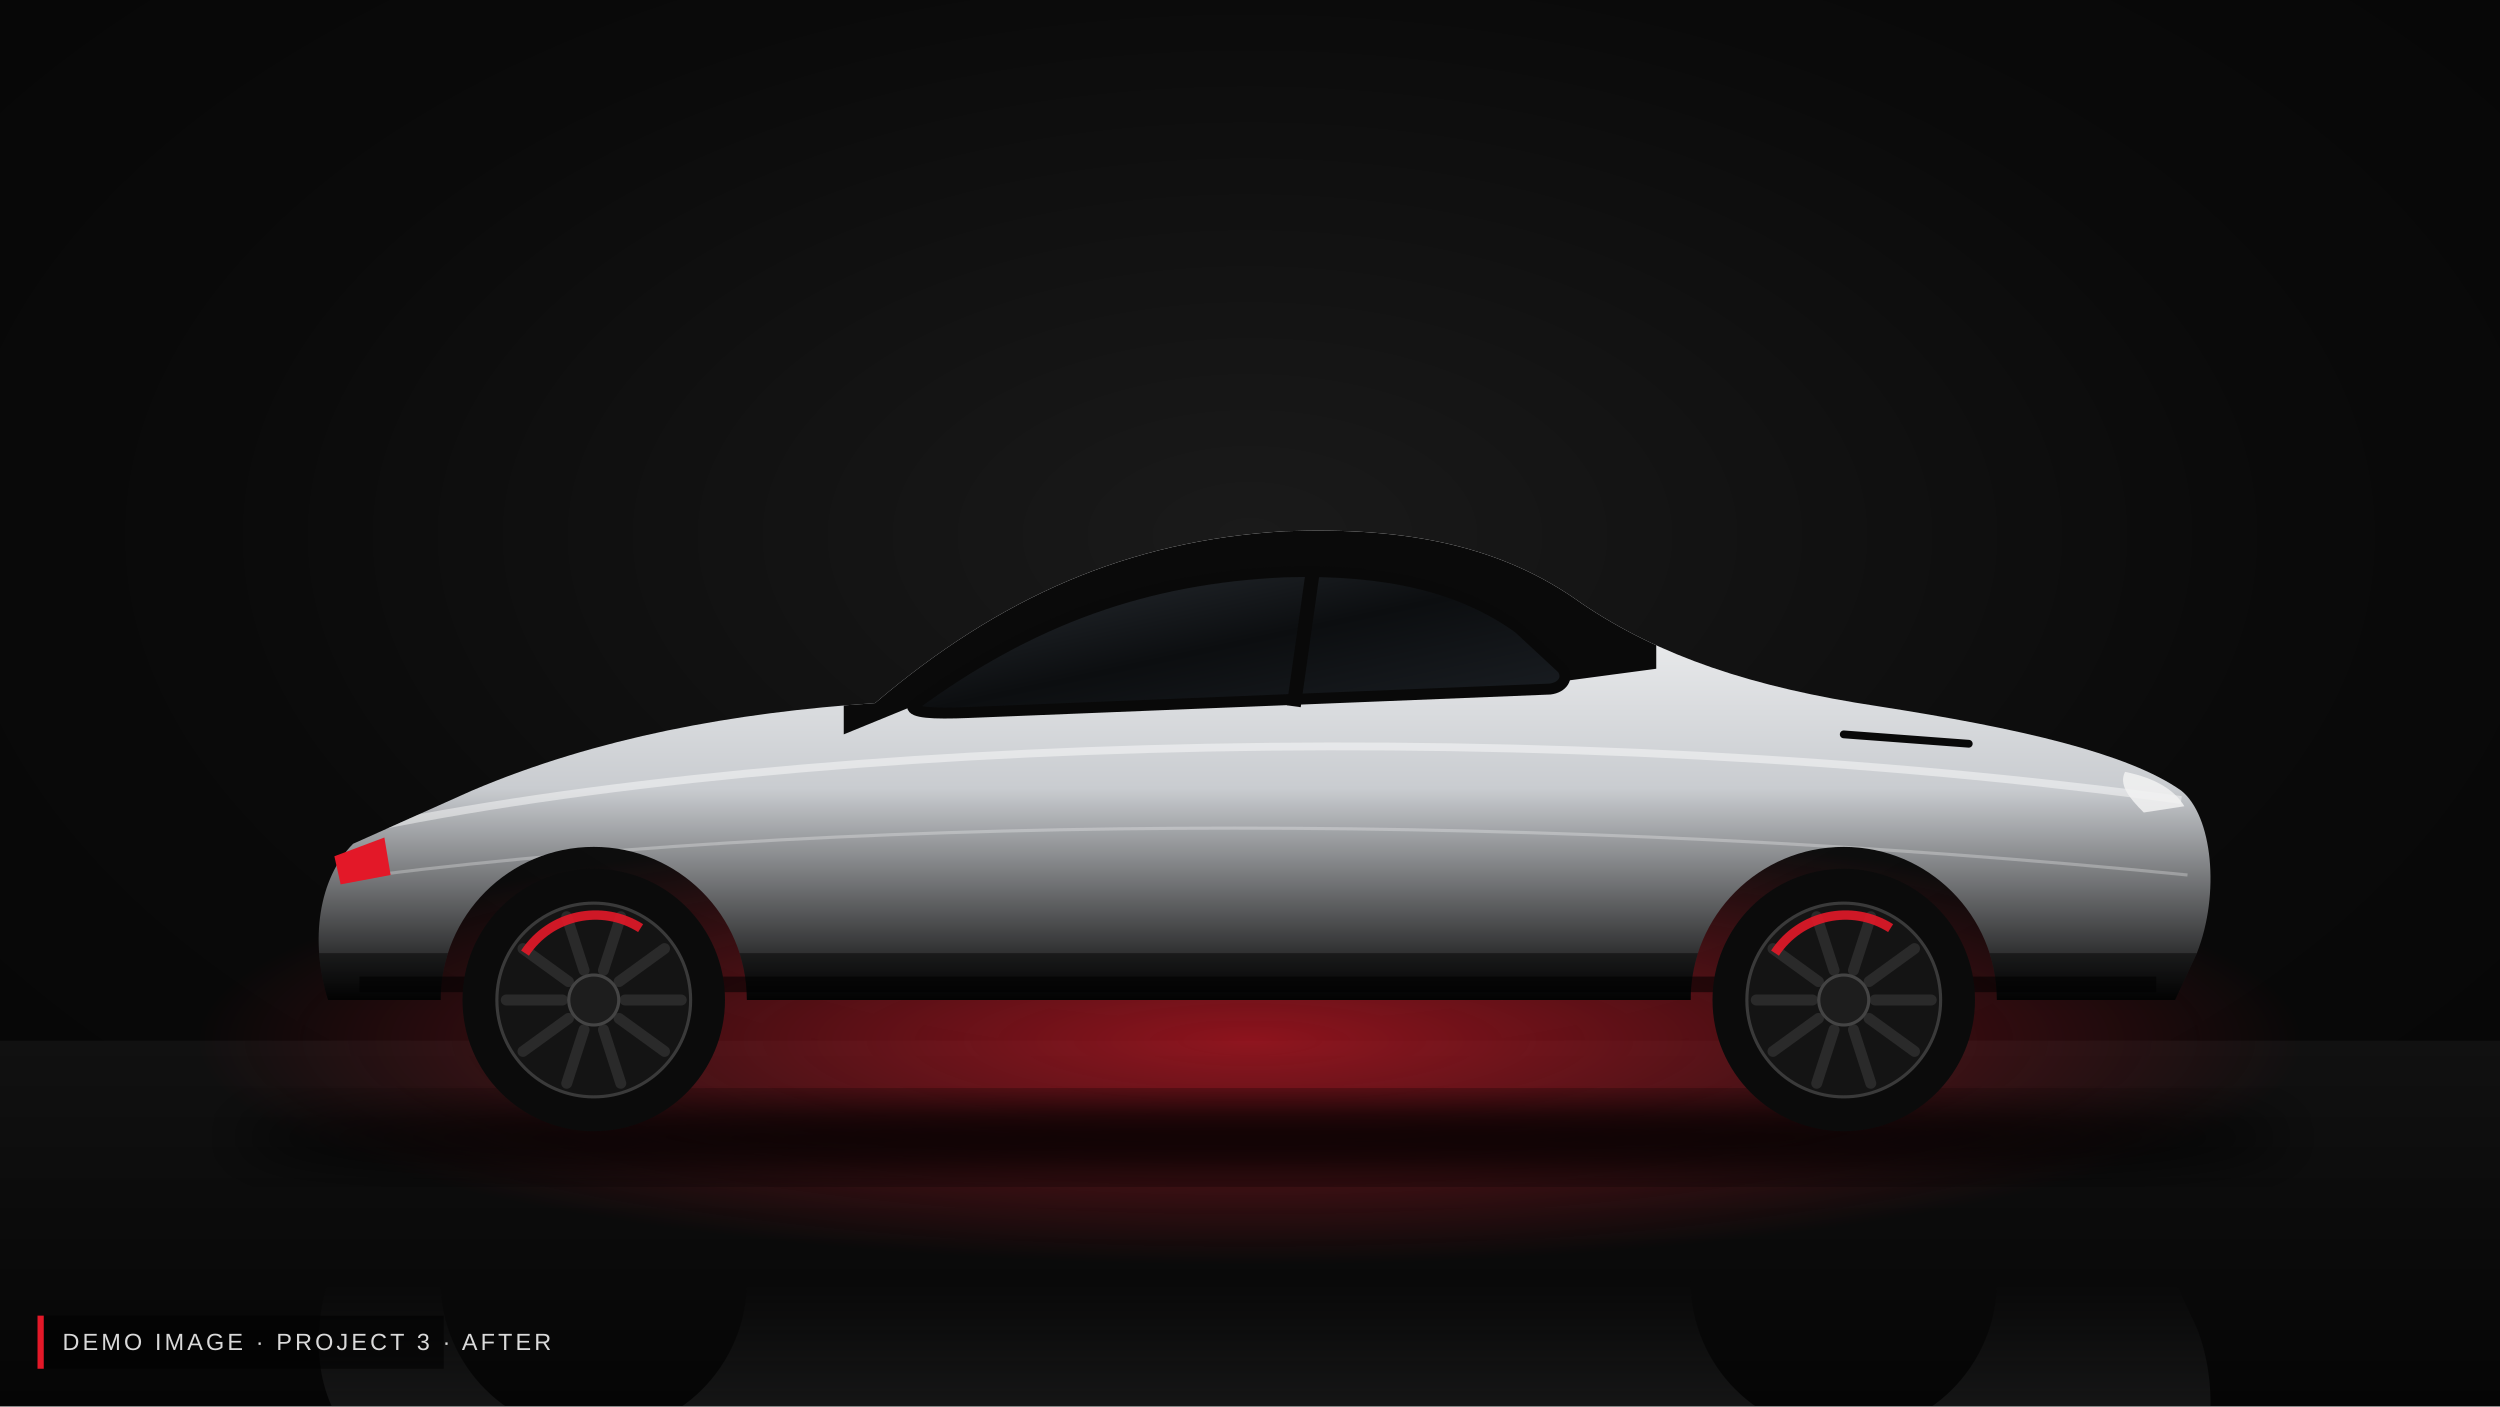
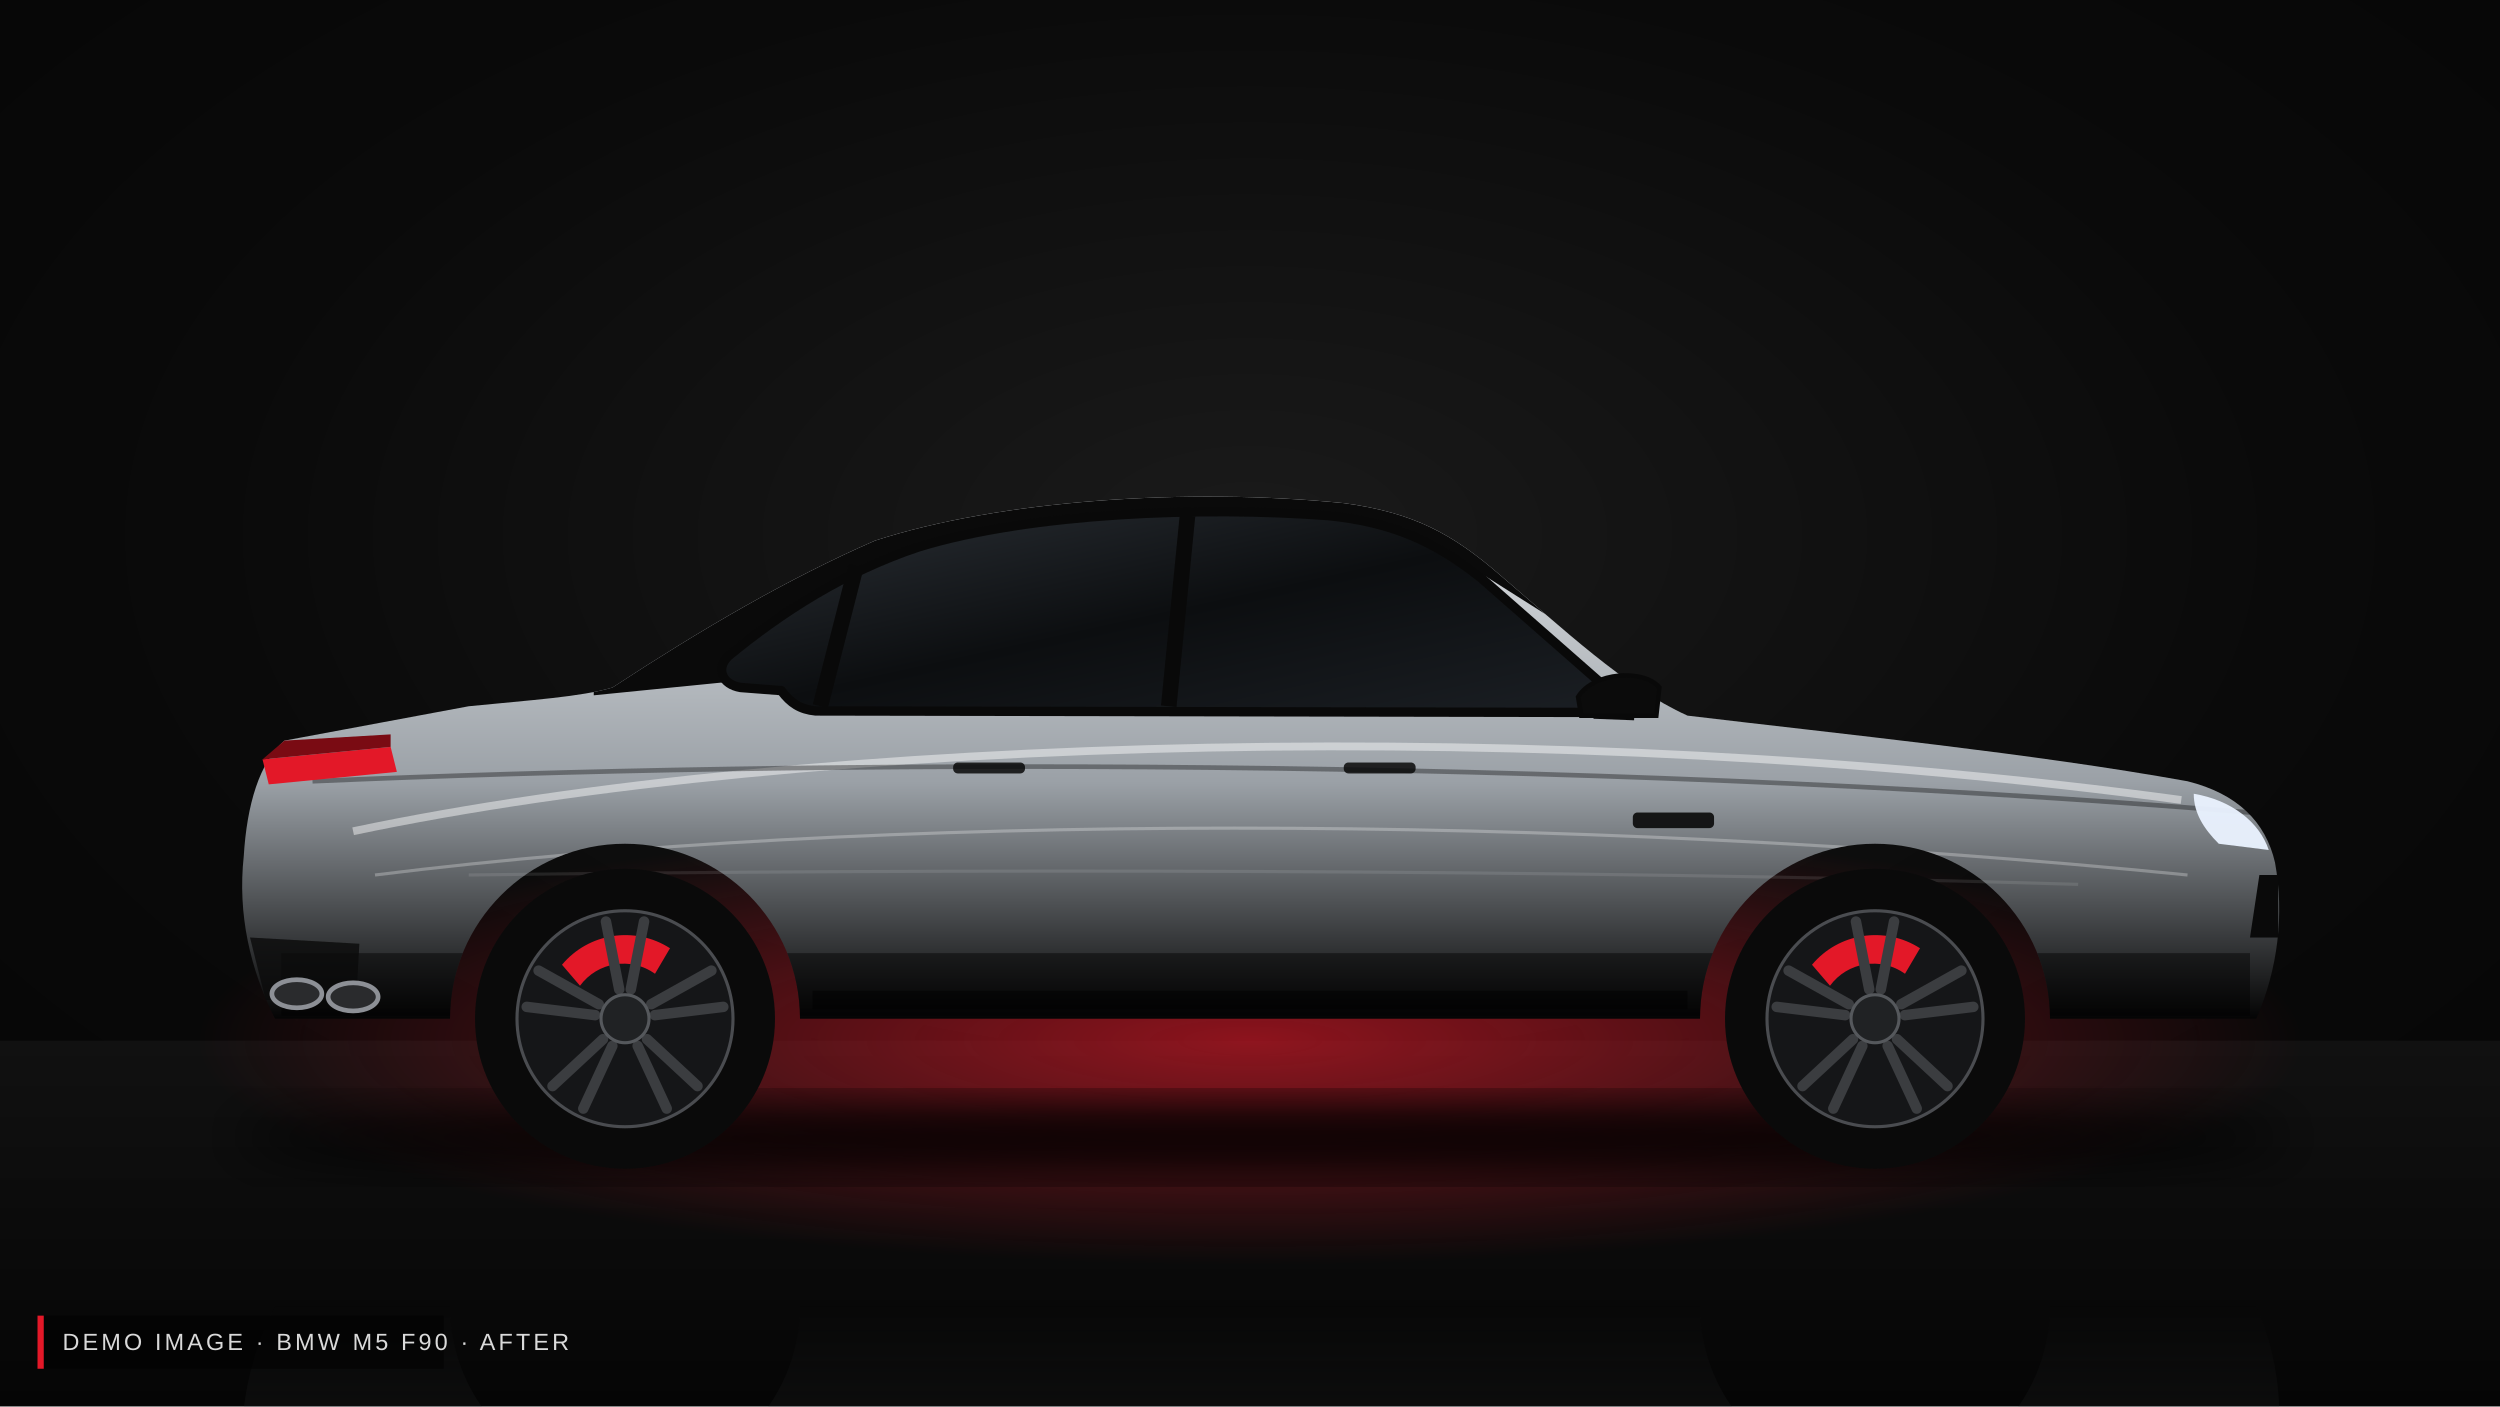
<svg xmlns="http://www.w3.org/2000/svg" viewBox="0 0 1600 900" width="1600" height="900">
  <defs>
    <radialGradient id="bg" cx="50%" cy="38%" r="75%">
      <stop offset="0" stop-color="#1a1a1a" />
      <stop offset=".55" stop-color="#0a0a0a" />
      <stop offset="1" stop-color="#050505" />
    </radialGradient>
    <radialGradient id="redglow" cx="50%" cy="50%" r="50%">
      <stop offset="0" stop-color="#E31828" stop-opacity="0.6" />
      <stop offset="1" stop-color="#E31828" stop-opacity="0" />
    </radialGradient>
    <linearGradient id="paint" x1="0" y1="0" x2="0" y2="1">
-       <stop offset="0" stop-color="#ffffff" />
-       <stop offset=".55" stop-color="#c9ccd0" />
+       <stop offset="0" stop-color="#e2e5e8" />
+       <stop offset=".55" stop-color="#9aa0a6" />
      <stop offset="1" stop-color="#050505" />
    </linearGradient>
    <linearGradient id="glass" x1="0" y1="0" x2="1" y2="1">
      <stop offset="0" stop-color="#2b3036" />
      <stop offset=".5" stop-color="#0c0e10" />
      <stop offset="1" stop-color="#1b1f24" />
    </linearGradient>
    <linearGradient id="floor" x1="0" y1="0" x2="0" y2="1">
      <stop offset="0" stop-color="#111" />
      <stop offset="1" stop-color="#050505" />
    </linearGradient>
    <clipPath id="bodyclip">
-       <path d="M210,640 C198,602 204,562 226,540 L302,506 C382,472 470,456 560,450 C640,382 722,346 822,340 C902,337 962,350 1012,386 C1062,420 1122,440 1202,452 C1292,466 1362,482 1396,506 C1416,522 1421,572 1406,610 L1392,640 L1278,640 A98,98 0 0 0 1082,640 L478,640 A98,98 0 0 0 282,640 Z" />
+       <path d="M176,652 C160,620 152,585 156,548 C158,515 166,488 182,474 L300,452 C340,448 372,446 392,440 C450,402 505,370 560,346 C640,320 760,312 860,322 C905,328 930,342 960,368 C1000,402 1040,440 1080,458 C1180,470 1300,482 1400,500 C1432,508 1450,526 1456,552 C1462,585 1458,620 1444,652 L1312,652 A112,112 0 0 0 1088,652 L512,652 A112,112 0 0 0 288,652 Z" />
    </clipPath>
    <filter id="blur">
      <feGaussianBlur stdDeviation="18" />
    </filter>
  </defs>
  <rect width="1600" height="900" fill="url(#bg)" />
  <rect y="666" width="1600" height="234" fill="url(#floor)" />
  <ellipse cx="800" cy="666" rx="672" ry="144" fill="url(#redglow)" />
  <g transform="translate(0.0,0.0) scale(1)">
    <ellipse cx="808" cy="728" rx="660" ry="26" fill="#000" opacity=".9" filter="url(#blur)" />
-     <path d="M210,640 C198,602 204,562 226,540 L302,506 C382,472 470,456 560,450 C640,382 722,346 822,340 C902,337 962,350 1012,386 C1062,420 1122,440 1202,452 C1292,466 1362,482 1396,506 C1416,522 1421,572 1406,610 L1392,640 L1278,640 A98,98 0 0 0 1082,640 L478,640 A98,98 0 0 0 282,640 Z" fill="url(#paint)" />
+     <path d="M176,652 C160,620 152,585 156,548 C158,515 166,488 182,474 L300,452 C340,448 372,446 392,440 C450,402 505,370 560,346 C640,320 760,312 860,322 C905,328 930,342 960,368 C1000,402 1040,440 1080,458 C1180,470 1300,482 1400,500 C1432,508 1450,526 1456,552 C1462,585 1458,620 1444,652 L1312,652 A112,112 0 0 0 1088,652 L512,652 A112,112 0 0 0 288,652 Z" fill="url(#paint)" />
    <g clip-path="url(#bodyclip)">
-       <path d="M540,470 L540,300 L1060,300 L1060,428 L1000,436 L620,452 L584,452 Z" fill="#0a0a0a" />
+       <path d="M380,445 L380,280 L1000,280 L1000,400 L940,362 C900,340 860,334 820,334 L600,346 L470,436 Z" fill="#0a0a0a" />
      <path d="M226,532 C520,470 1000,458 1396,512" stroke="#fff" stroke-width="5" fill="none" opacity="0.45" />
      <path d="M240,560 C560,520 1000,520 1400,560" stroke="#fff" stroke-width="2" fill="none" opacity="0.27" />
      <rect x="180" y="610" width="1260" height="40" fill="#000" opacity=".45" />
    </g>
-     <path d="M584,452 C660,396 734,370 822,366 C888,364 936,376 972,402 L1000,428 C1004,434 1000,440 992,441 L620,456 C596,457 584,456 584,452 Z" fill="url(#glass)" stroke="#090909" stroke-width="7" stroke-linejoin="round" />
-     <path d="M840,367 L828,452" stroke="#090909" stroke-width="9" />
-     <path d="M1180,470 L1260,476" stroke="#090909" stroke-width="5" stroke-linecap="round" />
-     <path d="M1360,494 C1380,498 1392,506 1398,516 L1372,520 C1362,510 1356,502 1360,494 Z" fill="#f2f2f2" opacity=".85" />
-     <path d="M214,548 L246,536 L250,560 L218,566 Z" fill="#E31828" />
-     <path d="M230,630 L1380,630" stroke="#000" stroke-width="10" opacity=".55" />
+     <path d="M1046,456 L948,370 C918,346 890,334 850,330 C770,324 660,328 588,350 C540,366 500,392 466,420 C458,428 462,438 474,440 L500,442 C506,450 512,454 522,455 Z" fill="url(#glass)" stroke="#090909" stroke-width="6" stroke-linejoin="round" />
+     <path d="M760,330 L748,452" stroke="#090909" stroke-width="10" />
+     <path d="M1046,456 L1020,455" stroke="#090909" stroke-width="10" />
+     <path d="M548,362 L525,452" stroke="#090909" stroke-width="10" />
+     <path d="M200,500 C520,486 1000,484 1440,520" stroke="#000" stroke-width="3" fill="none" opacity=".35" />
+     <path d="M300,560 C600,556 1000,556 1330,566" stroke="#fff" stroke-width="2" fill="none" opacity=".10" />
+     <rect x="1045" y="520" width="52" height="10" rx="3" fill="#090909" opacity=".9" />
+     <path d="M1010,446 C1020,430 1052,428 1062,440 L1060,458 L1012,458 Z" fill="#0b0b0b" stroke="#090909" stroke-width="3" />
+     <rect x="860" y="488" width="46" height="7" rx="3" fill="#090909" opacity=".85" />
+     <rect x="610" y="488" width="46" height="7" rx="3" fill="#090909" opacity=".85" />
+     <path d="M1404,508 C1428,512 1446,526 1452,544 L1420,540 C1410,530 1404,520 1404,508 Z" fill="#eaf2ff" opacity=".95" />
+     <path d="M1446,560 L1458,560 L1458,600 L1440,600 Z" fill="#0a0a0a" />
+     <path d="M168,486 L250,478 L254,494 L172,502 Z" fill="#E31828" />
+     <path d="M168,486 L182,474 L250,470 L250,478 Z" fill="#7a0b13" />
+     <path d="M160,600 L230,604 L228,640 L170,640 Z" fill="#0a0a0a" opacity=".8" />
+     <path d="M520,640 L1080,640" stroke="#000" stroke-width="12" opacity=".5" />
+     <ellipse cx="190" cy="636" rx="16" ry="9" fill="#2a2b2d" stroke="#8d9096" stroke-width="3" />
+     <ellipse cx="226" cy="638" rx="16" ry="9" fill="#2a2b2d" stroke="#8d9096" stroke-width="3" />
    <g>
-       <circle cx="380" cy="640" r="84" fill="#0b0b0b" />
-       <circle cx="380" cy="640" r="62" fill="#141414" stroke="#3a3a3a" stroke-width="2" />
-       <line x1="400.0" y1="640.0" x2="436.0" y2="640.0" stroke="#2a2a2a" stroke-width="7" stroke-linecap="round" />
-       <line x1="396.2" y1="651.8" x2="425.3" y2="672.9" stroke="#2a2a2a" stroke-width="7" stroke-linecap="round" />
-       <line x1="386.2" y1="659.0" x2="397.3" y2="693.3" stroke="#2a2a2a" stroke-width="7" stroke-linecap="round" />
-       <line x1="373.8" y1="659.0" x2="362.7" y2="693.3" stroke="#2a2a2a" stroke-width="7" stroke-linecap="round" />
-       <line x1="363.8" y1="651.8" x2="334.7" y2="672.9" stroke="#2a2a2a" stroke-width="7" stroke-linecap="round" />
-       <line x1="360.0" y1="640.0" x2="324.0" y2="640.0" stroke="#2a2a2a" stroke-width="7" stroke-linecap="round" />
-       <line x1="363.8" y1="628.2" x2="334.7" y2="607.1" stroke="#2a2a2a" stroke-width="7" stroke-linecap="round" />
-       <line x1="373.8" y1="621.0" x2="362.7" y2="586.7" stroke="#2a2a2a" stroke-width="7" stroke-linecap="round" />
-       <line x1="386.2" y1="621.0" x2="397.3" y2="586.7" stroke="#2a2a2a" stroke-width="7" stroke-linecap="round" />
-       <line x1="396.2" y1="628.2" x2="425.3" y2="607.1" stroke="#2a2a2a" stroke-width="7" stroke-linecap="round" />
-       <circle cx="380" cy="640" r="16" fill="#1d1d1d" stroke="#444" stroke-width="2" />
-       <path d="M336,610 A54,54 0 0 1 410,594" stroke="#E31828" stroke-width="6" fill="none" opacity=".9" />
+       <circle cx="400" cy="652" r="96" fill="#0a0a0a" />
+       <circle cx="400" cy="652" r="69.12" fill="#151618" stroke="#4a4c50" stroke-width="2" />
+       <path d="M359.68,617.44 A52.8,52.8 0 0 1 428.8,606.88 L419.2,623.2 A34.56,34.56 0 0 0 371.2,630.88 Z" fill="#E31828" />
+       <line x1="419.1" y1="649.7" x2="462.9" y2="644.4" stroke="#3b3d40" stroke-width="6.7" stroke-linecap="round" />
+       <line x1="414.1" y1="665.1" x2="446.4" y2="695.1" stroke="#3b3d40" stroke-width="6.7" stroke-linecap="round" />
+       <line x1="408.1" y1="669.4" x2="426.7" y2="709.5" stroke="#3b3d40" stroke-width="6.7" stroke-linecap="round" />
+       <line x1="391.9" y1="669.4" x2="373.3" y2="709.5" stroke="#3b3d40" stroke-width="6.7" stroke-linecap="round" />
+       <line x1="385.9" y1="665.1" x2="353.6" y2="695.1" stroke="#3b3d40" stroke-width="6.7" stroke-linecap="round" />
+       <line x1="380.9" y1="649.7" x2="337.1" y2="644.4" stroke="#3b3d40" stroke-width="6.7" stroke-linecap="round" />
+       <line x1="383.2" y1="642.7" x2="344.7" y2="621.2" stroke="#3b3d40" stroke-width="6.7" stroke-linecap="round" />
+       <line x1="396.3" y1="633.2" x2="387.8" y2="589.8" stroke="#3b3d40" stroke-width="6.7" stroke-linecap="round" />
+       <line x1="403.7" y1="633.2" x2="412.2" y2="589.8" stroke="#3b3d40" stroke-width="6.7" stroke-linecap="round" />
+       <line x1="416.8" y1="642.7" x2="455.3" y2="621.2" stroke="#3b3d40" stroke-width="6.7" stroke-linecap="round" />
+       <circle cx="400" cy="652" r="15.36" fill="#202224" stroke="#55585c" stroke-width="2" />
    </g>
    <g>
-       <circle cx="1180" cy="640" r="84" fill="#0b0b0b" />
-       <circle cx="1180" cy="640" r="62" fill="#141414" stroke="#3a3a3a" stroke-width="2" />
-       <line x1="1200.0" y1="640.0" x2="1236.0" y2="640.0" stroke="#2a2a2a" stroke-width="7" stroke-linecap="round" />
-       <line x1="1196.2" y1="651.8" x2="1225.3" y2="672.9" stroke="#2a2a2a" stroke-width="7" stroke-linecap="round" />
-       <line x1="1186.2" y1="659.0" x2="1197.3" y2="693.3" stroke="#2a2a2a" stroke-width="7" stroke-linecap="round" />
-       <line x1="1173.8" y1="659.0" x2="1162.7" y2="693.3" stroke="#2a2a2a" stroke-width="7" stroke-linecap="round" />
-       <line x1="1163.8" y1="651.8" x2="1134.7" y2="672.9" stroke="#2a2a2a" stroke-width="7" stroke-linecap="round" />
-       <line x1="1160.0" y1="640.0" x2="1124.0" y2="640.0" stroke="#2a2a2a" stroke-width="7" stroke-linecap="round" />
-       <line x1="1163.8" y1="628.2" x2="1134.7" y2="607.1" stroke="#2a2a2a" stroke-width="7" stroke-linecap="round" />
-       <line x1="1173.8" y1="621.0" x2="1162.7" y2="586.7" stroke="#2a2a2a" stroke-width="7" stroke-linecap="round" />
-       <line x1="1186.2" y1="621.0" x2="1197.3" y2="586.7" stroke="#2a2a2a" stroke-width="7" stroke-linecap="round" />
-       <line x1="1196.2" y1="628.2" x2="1225.3" y2="607.1" stroke="#2a2a2a" stroke-width="7" stroke-linecap="round" />
-       <circle cx="1180" cy="640" r="16" fill="#1d1d1d" stroke="#444" stroke-width="2" />
-       <path d="M1136,610 A54,54 0 0 1 1210,594" stroke="#E31828" stroke-width="6" fill="none" opacity=".9" />
+       <circle cx="1200" cy="652" r="96" fill="#0a0a0a" />
+       <circle cx="1200" cy="652" r="69.12" fill="#151618" stroke="#4a4c50" stroke-width="2" />
+       <path d="M1159.68,617.44 A52.8,52.8 0 0 1 1228.8,606.88 L1219.2,623.2 A34.56,34.56 0 0 0 1171.2,630.88 Z" fill="#E31828" />
+       <line x1="1219.1" y1="649.7" x2="1262.9" y2="644.4" stroke="#3b3d40" stroke-width="6.7" stroke-linecap="round" />
+       <line x1="1214.1" y1="665.1" x2="1246.4" y2="695.1" stroke="#3b3d40" stroke-width="6.7" stroke-linecap="round" />
+       <line x1="1208.1" y1="669.4" x2="1226.7" y2="709.5" stroke="#3b3d40" stroke-width="6.7" stroke-linecap="round" />
+       <line x1="1191.9" y1="669.4" x2="1173.3" y2="709.5" stroke="#3b3d40" stroke-width="6.7" stroke-linecap="round" />
+       <line x1="1185.9" y1="665.1" x2="1153.6" y2="695.1" stroke="#3b3d40" stroke-width="6.7" stroke-linecap="round" />
+       <line x1="1180.9" y1="649.7" x2="1137.1" y2="644.4" stroke="#3b3d40" stroke-width="6.7" stroke-linecap="round" />
+       <line x1="1183.2" y1="642.7" x2="1144.7" y2="621.2" stroke="#3b3d40" stroke-width="6.7" stroke-linecap="round" />
+       <line x1="1196.3" y1="633.2" x2="1187.8" y2="589.8" stroke="#3b3d40" stroke-width="6.7" stroke-linecap="round" />
+       <line x1="1203.7" y1="633.2" x2="1212.2" y2="589.8" stroke="#3b3d40" stroke-width="6.7" stroke-linecap="round" />
+       <line x1="1216.8" y1="642.7" x2="1255.3" y2="621.2" stroke="#3b3d40" stroke-width="6.7" stroke-linecap="round" />
+       <circle cx="1200" cy="652" r="15.36" fill="#202224" stroke="#55585c" stroke-width="2" />
    </g>
-     <g opacity=".14" transform="translate(0,1460) scale(1,-1)">
-       <path d="M210,640 C198,602 204,562 226,540 L302,506 C382,472 470,456 560,450 C640,382 722,346 822,340 C902,337 962,350 1012,386 C1062,420 1122,440 1202,452 C1292,466 1362,482 1396,506 C1416,522 1421,572 1406,610 L1392,640 L1278,640 A98,98 0 0 0 1082,640 L478,640 A98,98 0 0 0 282,640 Z" fill="url(#paint)" />
+     <g opacity=".12" transform="translate(0,1488) scale(1,-1)">
+       <path d="M176,652 C160,620 152,585 156,548 C158,515 166,488 182,474 L300,452 C340,448 372,446 392,440 C450,402 505,370 560,346 C640,320 760,312 860,322 C905,328 930,342 960,368 C1000,402 1040,440 1080,458 C1180,470 1300,482 1400,500 C1432,508 1450,526 1456,552 C1462,585 1458,620 1444,652 L1312,652 A112,112 0 0 0 1088,652 L512,652 A112,112 0 0 0 288,652 Z" fill="url(#paint)" />
    </g>
  </g>
  <g font-family="Arial, Helvetica, sans-serif" fill="#fff">
    <rect x="24" y="842" width="260" height="34" fill="#000" opacity=".55" />
    <rect x="24" y="842" width="4" height="34" fill="#E31828" />
-     <text x="40" y="864" font-size="15" letter-spacing="2" opacity=".85">DEMO IMAGE · PROJECT 3 · AFTER</text>
+     <text x="40" y="864" font-size="15" letter-spacing="2" opacity=".85">DEMO IMAGE · BMW M5 F90 · AFTER</text>
  </g>
</svg>
